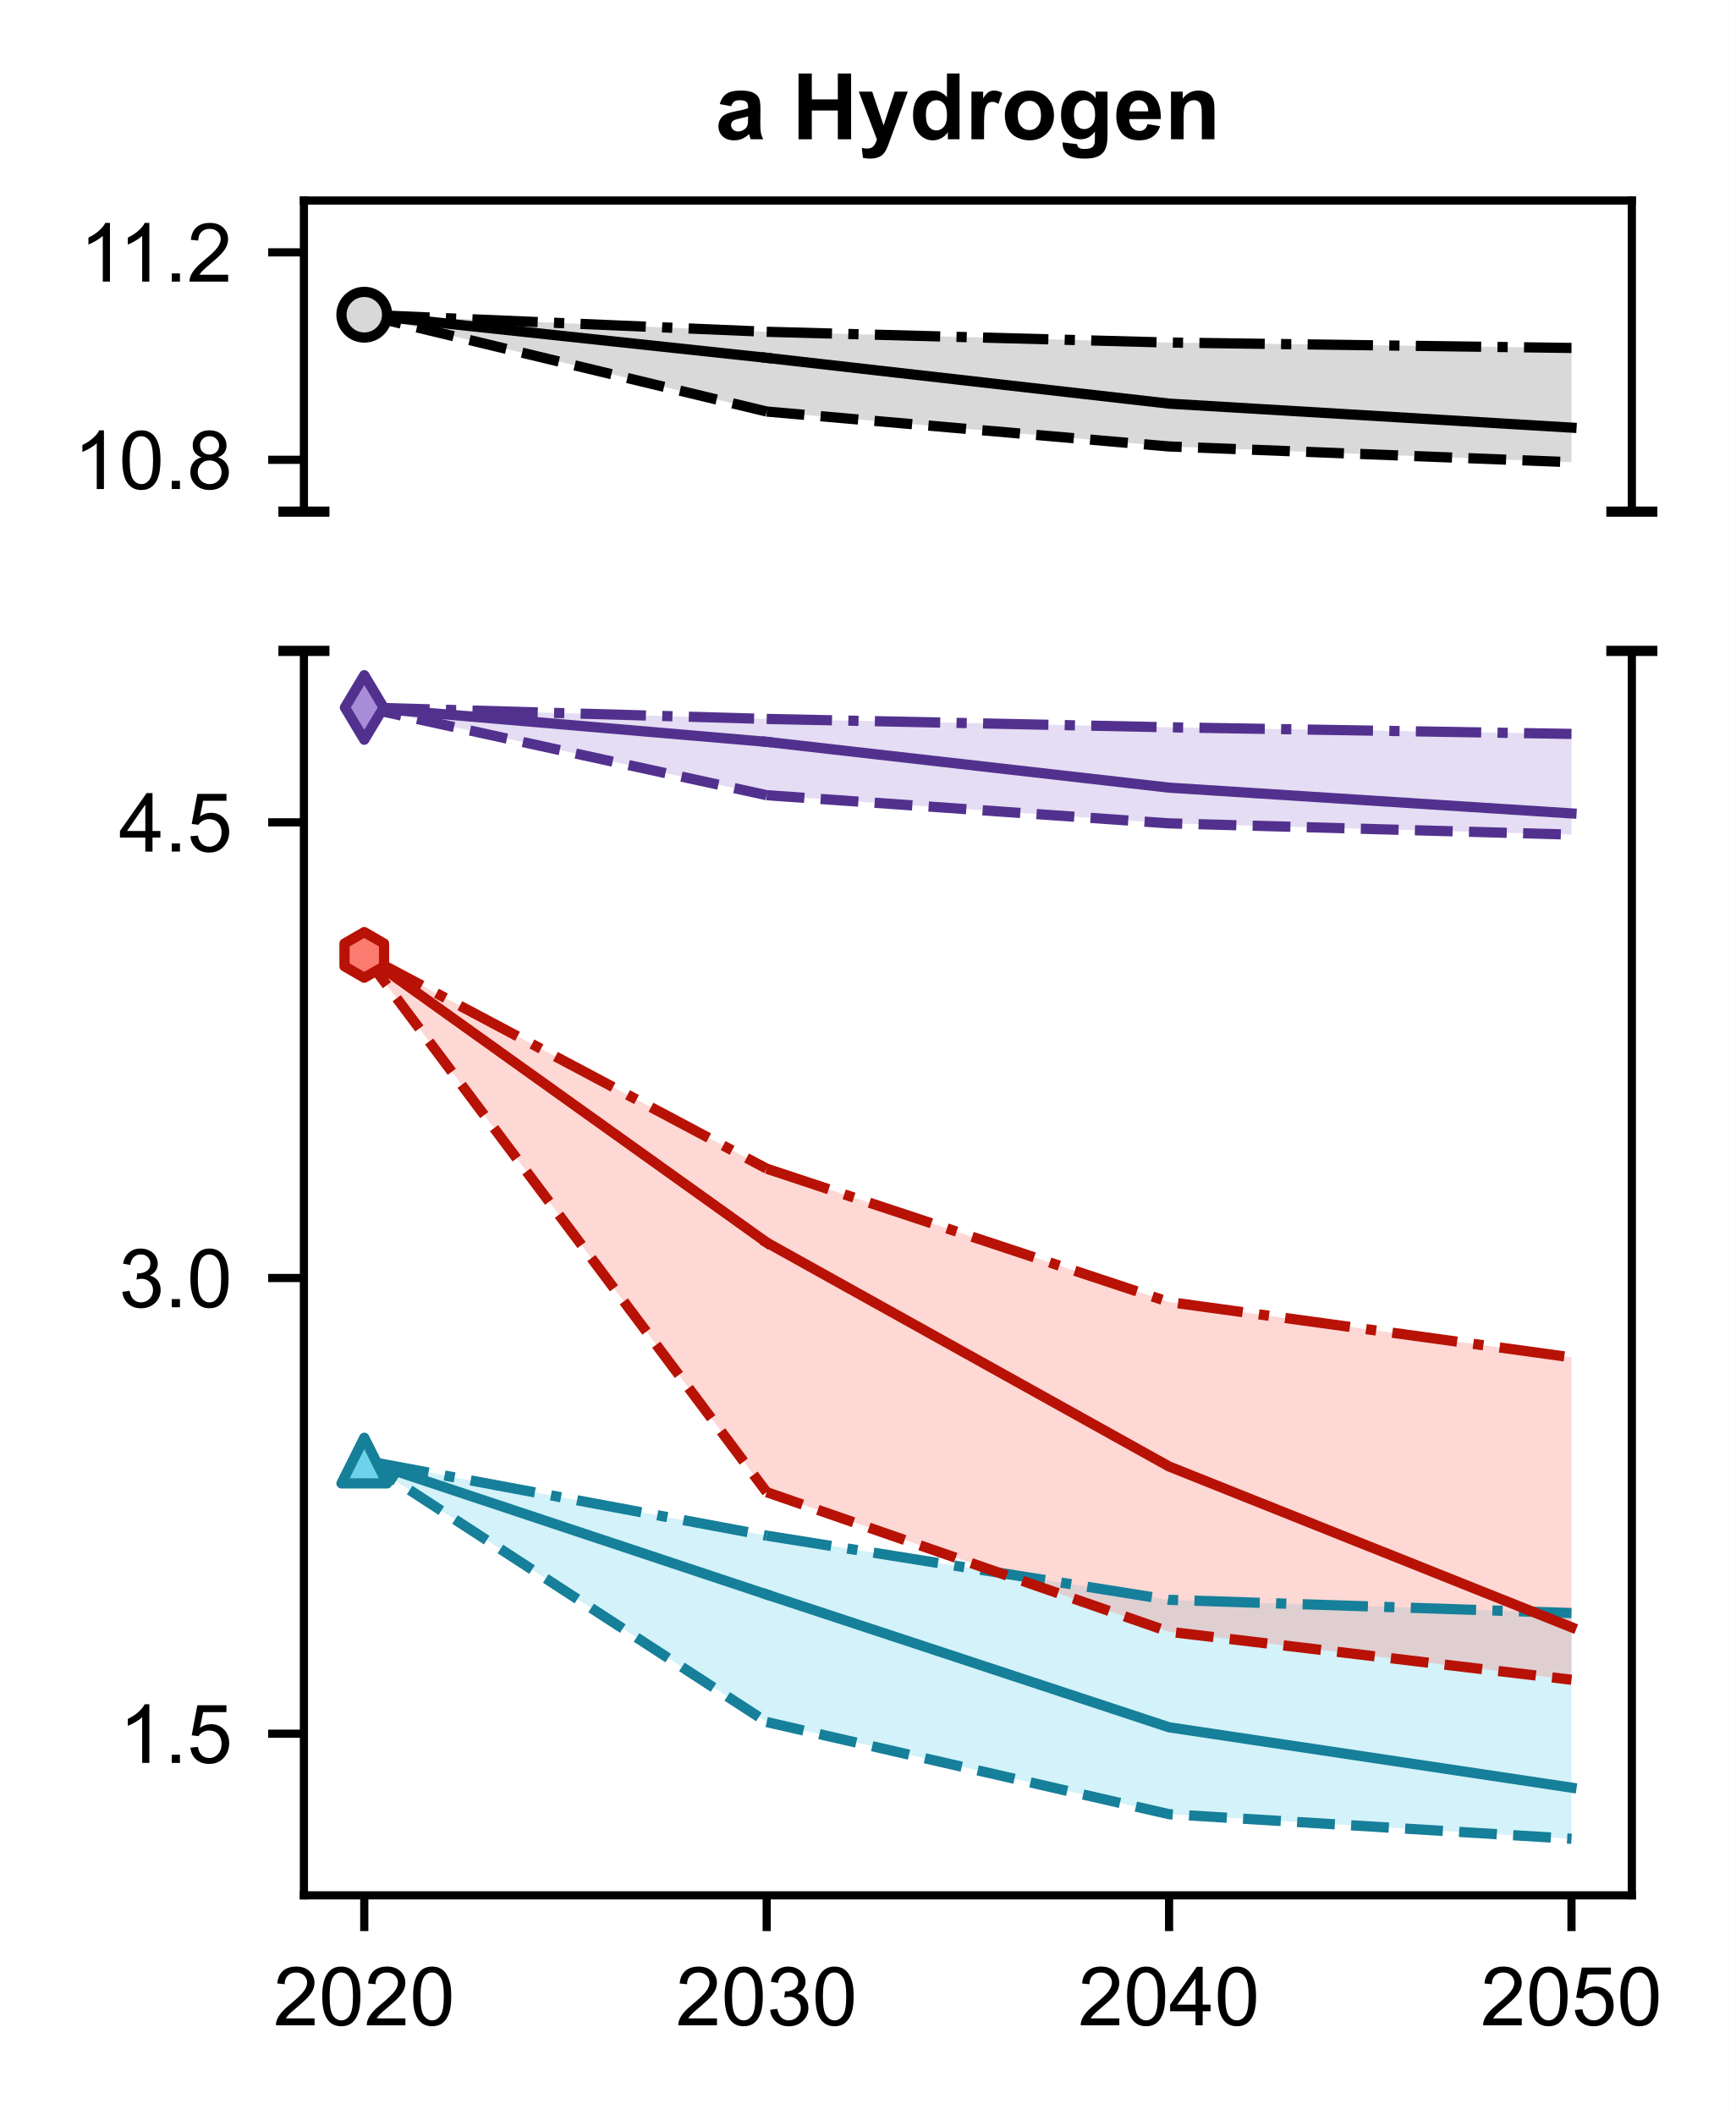
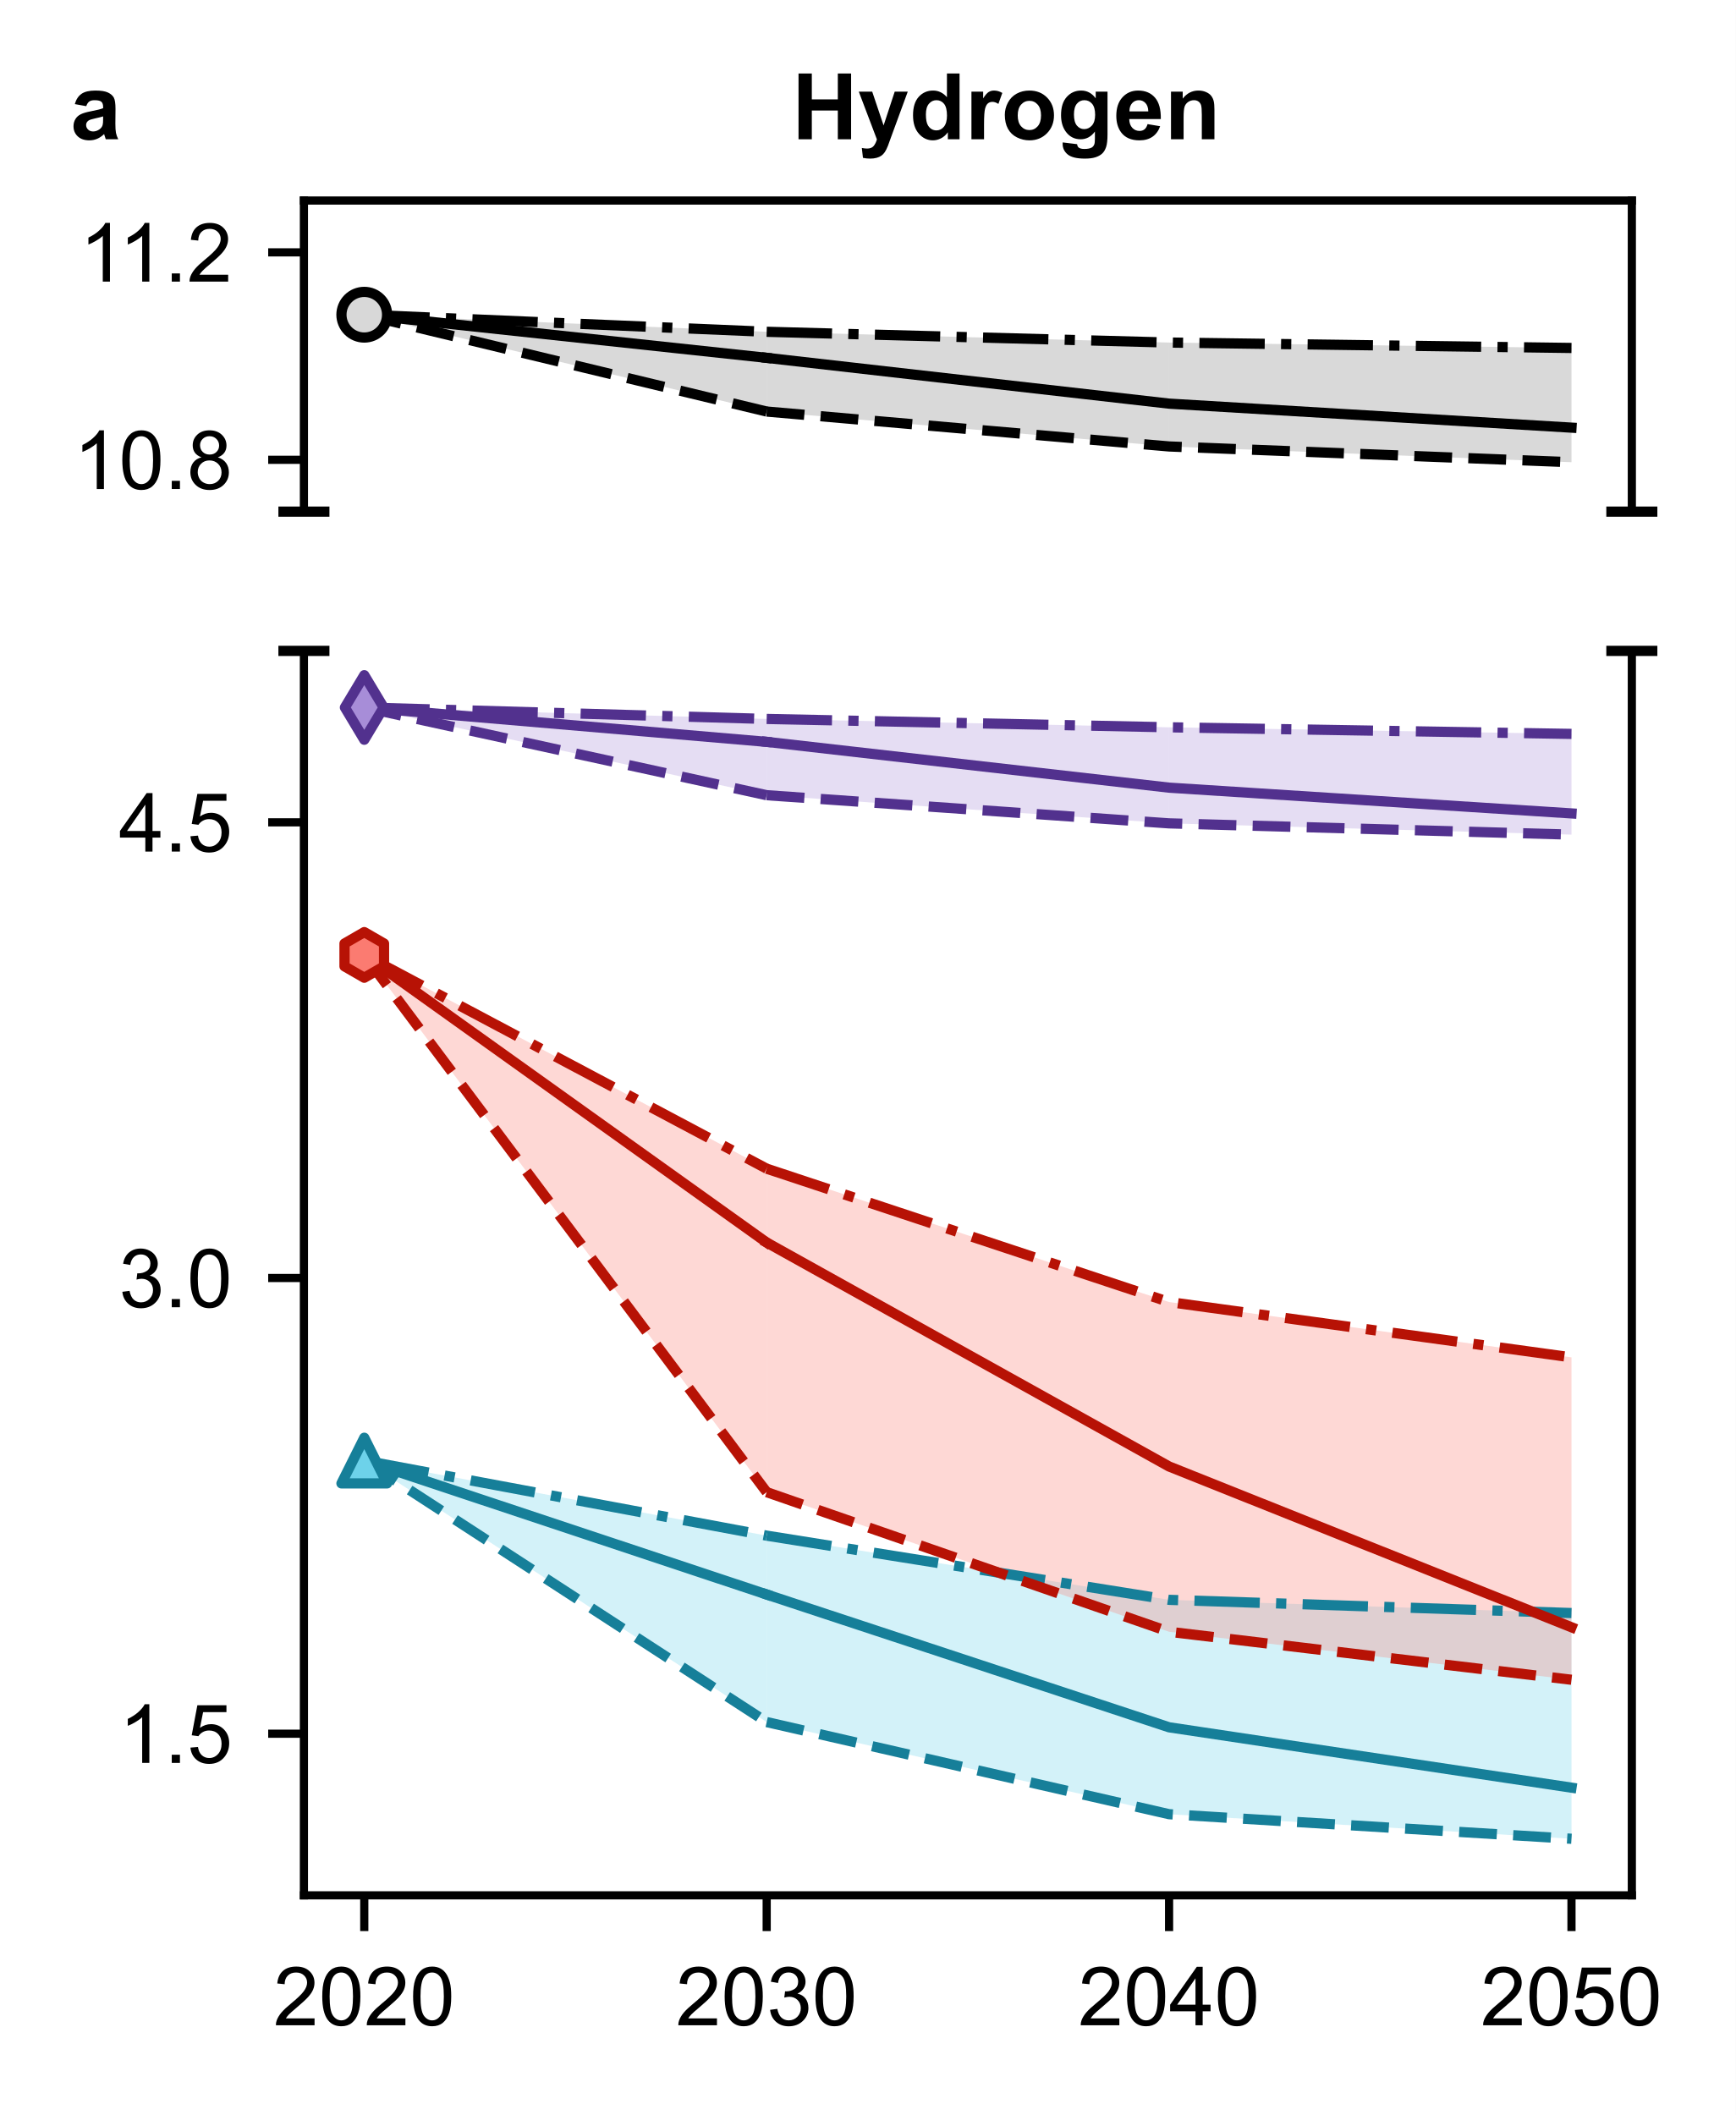
- <svg xmlns="http://www.w3.org/2000/svg" xmlns:xlink="http://www.w3.org/1999/xlink" width="170.025pt" height="207.167pt" viewBox="0 0 170.025 207.167" version="1.1">
-   <defs>
-     <style type="text/css">*{stroke-linejoin: round; stroke-linecap: butt}</style>
+ <svg xmlns="http://www.w3.org/2000/svg" xmlns:xlink="http://www.w3.org/1999/xlink" width="170.025pt" height="207.167pt" viewBox="0 0 170.025 207.167" version="1.1" id="svg2487">
+   <defs id="defs2076">
+     <style type="text/css" id="style2074">*{stroke-linejoin: round; stroke-linecap: butt}</style>
  </defs>
  <g id="figure_1">
    <g id="patch_1">
-       <path d="M 0 207.167  L 170.025 207.167  L 170.025 0  L 0 0  z " style="fill: #ffffff" />
+       <path d="M 0 207.167  L 170.025 207.167  L 170.025 0  L 0 0  z " style="fill: #ffffff" id="path2078" />
    </g>
    <g id="axes_1">
      <g id="patch_2">
-         <path d="M 29.769 50.116  L 159.84 50.116  L 159.84 19.642  L 29.769 19.642  z " style="fill: #ffffff" />
+         <path d="M 29.769 50.116  L 159.84 50.116  L 159.84 19.642  L 29.769 19.642  z " style="fill: #ffffff" id="path2081" />
      </g>
      <g id="patch_3">
-         <path d="M 35.681 30.827  L 75.097 40.311  L 75.097 32.499  z " clip-path="url(#p975ba47684)" style="fill: #808080; opacity: 0.3" />
+         <path d="M 35.681 30.827  L 75.097 40.311  L 75.097 32.499  z " clip-path="url(#p975ba47684)" style="fill: #808080; opacity: 0.3" id="path2084" />
      </g>
      <g id="patch_4">
-         <path d="M 75.097 40.311  L 114.512 43.731  L 114.512 33.553  L 75.097 32.499  z " clip-path="url(#p975ba47684)" style="fill: #808080; opacity: 0.3" />
+         <path d="M 75.097 40.311  L 114.512 43.731  L 114.512 33.553  L 75.097 32.499  z " clip-path="url(#p975ba47684)" style="fill: #808080; opacity: 0.3" id="path2087" />
      </g>
      <g id="patch_5">
-         <path d="M 114.512 43.731  L 153.928 45.274  L 153.928 34.083  L 114.512 33.553  z " clip-path="url(#p975ba47684)" style="fill: #808080; opacity: 0.3" />
+         <path d="M 114.512 43.731  L 153.928 45.274  L 153.928 34.083  L 114.512 33.553  z " clip-path="url(#p975ba47684)" style="fill: #808080; opacity: 0.3" id="path2090" />
      </g>
      <g id="line2d_1">
-         <path d="M 35.681 30.827  L 75.097 35.052  " clip-path="url(#p975ba47684)" style="fill: none; stroke: #000000; stroke-linecap: square" />
+         <path d="M 35.681 30.827  L 75.097 35.052  " clip-path="url(#p975ba47684)" style="fill: none; stroke: #000000; stroke-linecap: square" id="path2093" />
      </g>
      <g id="line2d_2">
-         <path d="M 75.097 35.052  L 114.512 39.537  L 153.928 41.888  " clip-path="url(#p975ba47684)" style="fill: none; stroke: #000000; stroke-linecap: square" />
+         <path d="M 75.097 35.052  L 114.512 39.537  L 153.928 41.888  " clip-path="url(#p975ba47684)" style="fill: none; stroke: #000000; stroke-linecap: square" id="path2096" />
      </g>
      <g id="line2d_3">
-         <path d="M 35.681 30.827  L 75.097 40.311  " clip-path="url(#p975ba47684)" style="fill: none; stroke-dasharray: 3.7,1.6; stroke-dashoffset: 0; stroke: #000000" />
+         <path d="M 35.681 30.827  L 75.097 40.311  " clip-path="url(#p975ba47684)" style="fill: none; stroke-dasharray: 3.7,1.6; stroke-dashoffset: 0; stroke: #000000" id="path2099" />
      </g>
      <g id="line2d_4">
-         <path d="M 75.097 40.311  L 114.512 43.731  L 153.928 45.274  " clip-path="url(#p975ba47684)" style="fill: none; stroke-dasharray: 3.7,1.6; stroke-dashoffset: 0; stroke: #000000" />
+         <path d="M 75.097 40.311  L 114.512 43.731  L 153.928 45.274  " clip-path="url(#p975ba47684)" style="fill: none; stroke-dasharray: 3.7,1.6; stroke-dashoffset: 0; stroke: #000000" id="path2102" />
      </g>
      <g id="line2d_5">
-         <path d="M 35.681 30.827  L 75.097 32.499  " clip-path="url(#p975ba47684)" style="fill: none; stroke-dasharray: 6.4,1.6,1,1.6; stroke-dashoffset: 0; stroke: #000000" />
+         <path d="M 35.681 30.827  L 75.097 32.499  " clip-path="url(#p975ba47684)" style="fill: none; stroke-dasharray: 6.4,1.6,1,1.6; stroke-dashoffset: 0; stroke: #000000" id="path2105" />
      </g>
      <g id="line2d_6">
-         <path d="M 75.097 32.499  L 114.512 33.553  L 153.928 34.083  " clip-path="url(#p975ba47684)" style="fill: none; stroke-dasharray: 6.4,1.6,1,1.6; stroke-dashoffset: 0; stroke: #000000" />
+         <path d="M 75.097 32.499  L 114.512 33.553  L 153.928 34.083  " clip-path="url(#p975ba47684)" style="fill: none; stroke-dasharray: 6.4,1.6,1,1.6; stroke-dashoffset: 0; stroke: #000000" id="path2108" />
      </g>
      <g id="matplotlib.axis_1">
        <g id="xtick_1" />
        <g id="xtick_2" />
        <g id="xtick_3" />
        <g id="xtick_4" />
      </g>
      <g id="matplotlib.axis_2">
        <g id="ytick_1">
          <g id="line2d_7">
-             <defs>
+             <defs id="defs2117">
              <path id="m3b22ae303a" d="M 0 0  L -3.5 0  " style="stroke: #000000; stroke-width: 0.8" />
            </defs>
-             <g>
-               <use xlink:href="#m3b22ae303a" x="29.769" y="45.037" style="stroke: #000000; stroke-width: 0.8" />
+             <g id="g2121">
+               <use xlink:href="#m3b22ae303a" x="29.769" y="45.037" style="stroke: #000000; stroke-width: 0.8" id="use2119" />
            </g>
          </g>
          <g id="text_1">
-             <g transform="translate(7.2 47.89999) scale(0.08 -0.08)">
-               <defs>
+             <g transform="translate(7.2 47.89999) scale(0.08 -0.08)" id="g2138">
+               <defs id="defs2128">
                <path id="ArialMT-31" d="M 2384 0  L 1822 0  L 1822 3584  Q 1619 3391 1289 3197  Q 959 3003 697 2906  L 697 3450  Q 1169 3672 1522 3987  Q 1875 4303 2022 4600  L 2384 4600  L 2384 0  z " transform="scale(0.015625)" />
                <path id="ArialMT-30" d="M 266 2259  Q 266 3072 433 3567  Q 600 4063 929 4331  Q 1259 4600 1759 4600  Q 2128 4600 2406 4451  Q 2684 4303 2865 4023  Q 3047 3744 3150 3342  Q 3253 2941 3253 2259  Q 3253 1453 3087 958  Q 2922 463 2592 192  Q 2263 -78 1759 -78  Q 1097 -78 719 397  Q 266 969 266 2259  z M 844 2259  Q 844 1131 1108 757  Q 1372 384 1759 384  Q 2147 384 2411 759  Q 2675 1134 2675 2259  Q 2675 3391 2411 3762  Q 2147 4134 1753 4134  Q 1366 4134 1134 3806  Q 844 3388 844 2259  z " transform="scale(0.015625)" />
                <path id="ArialMT-2e" d="M 581 0  L 581 641  L 1222 641  L 1222 0  L 581 0  z " transform="scale(0.015625)" />
                <path id="ArialMT-38" d="M 1131 2484  Q 781 2613 612 2850  Q 444 3088 444 3419  Q 444 3919 803 4259  Q 1163 4600 1759 4600  Q 2359 4600 2725 4251  Q 3091 3903 3091 3403  Q 3091 3084 2923 2848  Q 2756 2613 2416 2484  Q 2838 2347 3058 2040  Q 3278 1734 3278 1309  Q 3278 722 2862 322  Q 2447 -78 1769 -78  Q 1091 -78 675 323  Q 259 725 259 1325  Q 259 1772 486 2073  Q 713 2375 1131 2484  z M 1019 3438  Q 1019 3113 1228 2906  Q 1438 2700 1772 2700  Q 2097 2700 2305 2904  Q 2513 3109 2513 3406  Q 2513 3716 2298 3927  Q 2084 4138 1766 4138  Q 1444 4138 1231 3931  Q 1019 3725 1019 3438  z M 838 1322  Q 838 1081 952 856  Q 1066 631 1291 507  Q 1516 384 1775 384  Q 2178 384 2440 643  Q 2703 903 2703 1303  Q 2703 1709 2433 1975  Q 2163 2241 1756 2241  Q 1359 2241 1098 1978  Q 838 1716 838 1322  z " transform="scale(0.015625)" />
              </defs>
-               <use xlink:href="#ArialMT-31" />
-               <use xlink:href="#ArialMT-30" x="55.615" />
-               <use xlink:href="#ArialMT-2e" x="111.23" />
-               <use xlink:href="#ArialMT-38" x="139.014" />
+               <use xlink:href="#ArialMT-31" id="use2130" />
+               <use xlink:href="#ArialMT-30" x="55.615" id="use2132" />
+               <use xlink:href="#ArialMT-2e" x="111.23" id="use2134" />
+               <use xlink:href="#ArialMT-38" x="139.014" id="use2136" />
            </g>
          </g>
        </g>
        <g id="ytick_2">
          <g id="line2d_8">
-             <g>
-               <use xlink:href="#m3b22ae303a" x="29.769" y="24.721" style="stroke: #000000; stroke-width: 0.8" />
+             <g id="g2144">
+               <use xlink:href="#m3b22ae303a" x="29.769" y="24.721" style="stroke: #000000; stroke-width: 0.8" id="use2142" />
            </g>
          </g>
          <g id="text_2">
-             <g transform="translate(7.79 27.58412) scale(0.08 -0.08)">
-               <defs>
+             <g transform="translate(7.79 27.58412) scale(0.08 -0.08)" id="g2158">
+               <defs id="defs2148">
                <path id="ArialMT-32" d="M 3222 541  L 3222 0  L 194 0  Q 188 203 259 391  Q 375 700 629 1000  Q 884 1300 1366 1694  Q 2113 2306 2375 2664  Q 2638 3022 2638 3341  Q 2638 3675 2398 3904  Q 2159 4134 1775 4134  Q 1369 4134 1125 3890  Q 881 3647 878 3216  L 300 3275  Q 359 3922 746 4261  Q 1134 4600 1788 4600  Q 2447 4600 2831 4234  Q 3216 3869 3216 3328  Q 3216 3053 3103 2787  Q 2991 2522 2730 2228  Q 2469 1934 1863 1422  Q 1356 997 1212 845  Q 1069 694 975 541  L 3222 541  z " transform="scale(0.015625)" />
              </defs>
-               <use xlink:href="#ArialMT-31" />
-               <use xlink:href="#ArialMT-31" x="48.24" />
-               <use xlink:href="#ArialMT-2e" x="103.855" />
-               <use xlink:href="#ArialMT-32" x="131.639" />
+               <use xlink:href="#ArialMT-31" id="use2150" />
+               <use xlink:href="#ArialMT-31" x="48.24" id="use2152" />
+               <use xlink:href="#ArialMT-2e" x="103.855" id="use2154" />
+               <use xlink:href="#ArialMT-32" x="131.639" id="use2156" />
            </g>
          </g>
        </g>
      </g>
      <g id="PathCollection_1">
-         <defs>
+         <defs id="defs2164">
          <path id="maac0773218" d="M 0 2.236  C 0.593 2.236 1.162 2 1.581 1.581  C 2 1.162 2.236 0.593 2.236 0  C 2.236 -0.593 2 -1.162 1.581 -1.581  C 1.162 -2 0.593 -2.236 0 -2.236  C -0.593 -2.236 -1.162 -2 -1.581 -1.581  C -2 -1.162 -2.236 -0.593 -2.236 0  C -2.236 0.593 -2 1.162 -1.581 1.581  C -1.162 2 -0.593 2.236 0 2.236  z " style="stroke: #000000" />
        </defs>
-         <g clip-path="url(#p975ba47684)">
-           <use xlink:href="#maac0773218" x="35.681" y="30.827" style="fill: #d8d8d8; stroke: #000000" />
+         <g clip-path="url(#p975ba47684)" id="g2168">
+           <use xlink:href="#maac0773218" x="35.681" y="30.827" style="fill: #d8d8d8; stroke: #000000" id="use2166" />
        </g>
      </g>
      <g id="line2d_9">
-         <defs>
+         <defs id="defs2172">
          <path id="m407399babb" d="M -2.5 0  L 2.5 0  " style="stroke: #000000" />
        </defs>
-         <g>
-           <use xlink:href="#m407399babb" x="29.769" y="50.116" style="stroke: #000000" />
-           <use xlink:href="#m407399babb" x="159.84" y="50.116" style="stroke: #000000" />
+         <g id="g2178">
+           <use xlink:href="#m407399babb" x="29.769" y="50.116" style="stroke: #000000" id="use2174" />
+           <use xlink:href="#m407399babb" x="159.84" y="50.116" style="stroke: #000000" id="use2176" />
        </g>
      </g>
      <g id="patch_6">
-         <path d="M 29.769 50.116  L 29.769 19.642  " style="fill: none; stroke: #000000; stroke-width: 0.8; stroke-linejoin: miter; stroke-linecap: square" />
+         <path d="M 29.769 50.116  L 29.769 19.642  " style="fill: none; stroke: #000000; stroke-width: 0.8; stroke-linejoin: miter; stroke-linecap: square" id="path2181" />
      </g>
      <g id="patch_7">
-         <path d="M 159.84 50.116  L 159.84 19.642  " style="fill: none; stroke: #000000; stroke-width: 0.8; stroke-linejoin: miter; stroke-linecap: square" />
+         <path d="M 159.84 50.116  L 159.84 19.642  " style="fill: none; stroke: #000000; stroke-width: 0.8; stroke-linejoin: miter; stroke-linecap: square" id="path2184" />
      </g>
      <g id="patch_8">
-         <path d="M 29.769 19.642  L 159.84 19.642  " style="fill: none; stroke: #000000; stroke-width: 0.8; stroke-linejoin: miter; stroke-linecap: square" />
+         <path d="M 29.769 19.642  L 159.84 19.642  " style="fill: none; stroke: #000000; stroke-width: 0.8; stroke-linejoin: miter; stroke-linecap: square" id="path2187" />
      </g>
      <g id="text_3">
-         <g transform="translate(70.05161 13.64203) scale(0.09 -0.09)">
-           <defs>
+         <g transform="translate(70.05161 13.64203) scale(0.09 -0.09)" id="g2222">
+           <defs id="defs2200">
            <path id="Arial-BoldMT-61" d="M 1116 2306  L 319 2450  Q 453 2931 781 3162  Q 1109 3394 1756 3394  Q 2344 3394 2631 3255  Q 2919 3116 3036 2902  Q 3153 2688 3153 2116  L 3144 1091  Q 3144 653 3186 445  Q 3228 238 3344 0  L 2475 0  Q 2441 88 2391 259  Q 2369 338 2359 363  Q 2134 144 1878 34  Q 1622 -75 1331 -75  Q 819 -75 523 203  Q 228 481 228 906  Q 228 1188 362 1408  Q 497 1628 739 1745  Q 981 1863 1438 1950  Q 2053 2066 2291 2166  L 2291 2253  Q 2291 2506 2166 2614  Q 2041 2722 1694 2722  Q 1459 2722 1328 2630  Q 1197 2538 1116 2306  z M 2291 1594  Q 2122 1538 1756 1459  Q 1391 1381 1278 1306  Q 1106 1184 1106 997  Q 1106 813 1243 678  Q 1381 544 1594 544  Q 1831 544 2047 700  Q 2206 819 2256 991  Q 2291 1103 2291 1419  L 2291 1594  z " transform="scale(0.015625)" />
            <path id="Arial-BoldMT-20" transform="scale(0.015625)" />
            <path id="Arial-BoldMT-48" d="M 469 0  L 469 4581  L 1394 4581  L 1394 2778  L 3206 2778  L 3206 4581  L 4131 4581  L 4131 0  L 3206 0  L 3206 2003  L 1394 2003  L 1394 0  L 469 0  z " transform="scale(0.015625)" />
            <path id="Arial-BoldMT-79" d="M 44 3319  L 978 3319  L 1772 963  L 2547 3319  L 3456 3319  L 2284 125  L 2075 -453  Q 1959 -744 1854 -897  Q 1750 -1050 1614 -1145  Q 1478 -1241 1279 -1294  Q 1081 -1347 831 -1347  Q 578 -1347 334 -1294  L 256 -606  Q 463 -647 628 -647  Q 934 -647 1081 -467  Q 1228 -288 1306 -9  L 44 3319  z " transform="scale(0.015625)" />
            <path id="Arial-BoldMT-64" d="M 3503 0  L 2688 0  L 2688 488  Q 2484 203 2207 64  Q 1931 -75 1650 -75  Q 1078 -75 670 386  Q 263 847 263 1672  Q 263 2516 659 2955  Q 1056 3394 1663 3394  Q 2219 3394 2625 2931  L 2625 4581  L 3503 4581  L 3503 0  z M 1159 1731  Q 1159 1200 1306 963  Q 1519 619 1900 619  Q 2203 619 2415 876  Q 2628 1134 2628 1647  Q 2628 2219 2422 2470  Q 2216 2722 1894 2722  Q 1581 2722 1370 2473  Q 1159 2225 1159 1731  z " transform="scale(0.015625)" />
            <path id="Arial-BoldMT-72" d="M 1300 0  L 422 0  L 422 3319  L 1238 3319  L 1238 2847  Q 1447 3181 1614 3287  Q 1781 3394 1994 3394  Q 2294 3394 2572 3228  L 2300 2463  Q 2078 2606 1888 2606  Q 1703 2606 1575 2504  Q 1447 2403 1373 2137  Q 1300 1872 1300 1025  L 1300 0  z " transform="scale(0.015625)" />
            <path id="Arial-BoldMT-6f" d="M 256 1706  Q 256 2144 472 2553  Q 688 2963 1083 3178  Q 1478 3394 1966 3394  Q 2719 3394 3200 2905  Q 3681 2416 3681 1669  Q 3681 916 3195 420  Q 2709 -75 1972 -75  Q 1516 -75 1102 131  Q 688 338 472 736  Q 256 1134 256 1706  z M 1156 1659  Q 1156 1166 1390 903  Q 1625 641 1969 641  Q 2313 641 2545 903  Q 2778 1166 2778 1666  Q 2778 2153 2545 2415  Q 2313 2678 1969 2678  Q 1625 2678 1390 2415  Q 1156 2153 1156 1659  z " transform="scale(0.015625)" />
            <path id="Arial-BoldMT-67" d="M 378 -219  L 1381 -341  Q 1406 -516 1497 -581  Q 1622 -675 1891 -675  Q 2234 -675 2406 -572  Q 2522 -503 2581 -350  Q 2622 -241 2622 53  L 2622 538  Q 2228 0 1628 0  Q 959 0 569 566  Q 263 1013 263 1678  Q 263 2513 664 2953  Q 1066 3394 1663 3394  Q 2278 3394 2678 2853  L 2678 3319  L 3500 3319  L 3500 341  Q 3500 -247 3403 -537  Q 3306 -828 3131 -993  Q 2956 -1159 2664 -1253  Q 2372 -1347 1925 -1347  Q 1081 -1347 728 -1058  Q 375 -769 375 -325  Q 375 -281 378 -219  z M 1163 1728  Q 1163 1200 1367 954  Q 1572 709 1872 709  Q 2194 709 2416 961  Q 2638 1213 2638 1706  Q 2638 2222 2425 2472  Q 2213 2722 1888 2722  Q 1572 2722 1367 2476  Q 1163 2231 1163 1728  z " transform="scale(0.015625)" />
            <path id="Arial-BoldMT-65" d="M 2381 1056  L 3256 909  Q 3088 428 2723 176  Q 2359 -75 1813 -75  Q 947 -75 531 491  Q 203 944 203 1634  Q 203 2459 634 2926  Q 1066 3394 1725 3394  Q 2466 3394 2894 2905  Q 3322 2416 3303 1406  L 1103 1406  Q 1113 1016 1316 798  Q 1519 581 1822 581  Q 2028 581 2168 693  Q 2309 806 2381 1056  z M 2431 1944  Q 2422 2325 2234 2523  Q 2047 2722 1778 2722  Q 1491 2722 1303 2513  Q 1116 2303 1119 1944  L 2431 1944  z " transform="scale(0.015625)" />
            <path id="Arial-BoldMT-6e" d="M 3478 0  L 2600 0  L 2600 1694  Q 2600 2231 2544 2389  Q 2488 2547 2361 2634  Q 2234 2722 2056 2722  Q 1828 2722 1647 2597  Q 1466 2472 1398 2265  Q 1331 2059 1331 1503  L 1331 0  L 453 0  L 453 3319  L 1269 3319  L 1269 2831  Q 1703 3394 2363 3394  Q 2653 3394 2893 3289  Q 3134 3184 3257 3021  Q 3381 2859 3429 2653  Q 3478 2447 3478 2063  L 3478 0  z " transform="scale(0.015625)" />
          </defs>
-           <use xlink:href="#Arial-BoldMT-61" />
-           <use xlink:href="#Arial-BoldMT-20" x="55.615" />
-           <use xlink:href="#Arial-BoldMT-48" x="83.398" />
-           <use xlink:href="#Arial-BoldMT-79" x="155.615" />
-           <use xlink:href="#Arial-BoldMT-64" x="211.23" />
-           <use xlink:href="#Arial-BoldMT-72" x="272.314" />
-           <use xlink:href="#Arial-BoldMT-6f" x="311.23" />
-           <use xlink:href="#Arial-BoldMT-67" x="372.314" />
-           <use xlink:href="#Arial-BoldMT-65" x="433.398" />
-           <use xlink:href="#Arial-BoldMT-6e" x="489.014" />
+           <use xlink:href="#Arial-BoldMT-61" id="use2202" transform="translate(-701.9137)" />
+           <use xlink:href="#Arial-BoldMT-20" x="55.615" id="use2204" />
+           <use xlink:href="#Arial-BoldMT-48" x="83.398" id="use2206" />
+           <use xlink:href="#Arial-BoldMT-79" x="155.615" id="use2208" />
+           <use xlink:href="#Arial-BoldMT-64" x="211.23" id="use2210" />
+           <use xlink:href="#Arial-BoldMT-72" x="272.314" id="use2212" />
+           <use xlink:href="#Arial-BoldMT-6f" x="311.23" id="use2214" />
+           <use xlink:href="#Arial-BoldMT-67" x="372.314" id="use2216" />
+           <use xlink:href="#Arial-BoldMT-65" x="433.398" id="use2218" />
+           <use xlink:href="#Arial-BoldMT-6e" x="489.014" id="use2220" />
        </g>
      </g>
    </g>
    <g id="axes_2">
      <g id="patch_9">
-         <path d="M 29.769 185.651  L 159.84 185.651  L 159.84 63.756  L 29.769 63.756  z " style="fill: #ffffff" />
+         <path d="M 29.769 185.651  L 159.84 185.651  L 159.84 63.756  L 29.769 63.756  z " style="fill: #ffffff" id="path2226" />
      </g>
      <g id="patch_10">
-         <path d="M 35.681 69.297  L 75.097 77.891  L 75.097 70.421  z " clip-path="url(#pd05b86e32f)" style="fill: #a78dd8; opacity: 0.3" />
+         <path d="M 35.681 69.297  L 75.097 77.891  L 75.097 70.421  z " clip-path="url(#pd05b86e32f)" style="fill: #a78dd8; opacity: 0.3" id="path2229" />
      </g>
      <g id="patch_11">
-         <path d="M 75.097 77.891  L 114.512 80.649  L 114.512 71.239  L 75.097 70.421  z " clip-path="url(#pd05b86e32f)" style="fill: #a78dd8; opacity: 0.3" />
+         <path d="M 75.097 77.891  L 114.512 80.649  L 114.512 71.239  L 75.097 70.421  z " clip-path="url(#pd05b86e32f)" style="fill: #a78dd8; opacity: 0.3" id="path2232" />
      </g>
      <g id="patch_12">
-         <path d="M 114.512 80.649  L 153.928 81.752  L 153.928 71.887  L 114.512 71.239  z " clip-path="url(#pd05b86e32f)" style="fill: #a78dd8; opacity: 0.3" />
+         <path d="M 114.512 80.649  L 153.928 81.752  L 153.928 71.887  L 114.512 71.239  z " clip-path="url(#pd05b86e32f)" style="fill: #a78dd8; opacity: 0.3" id="path2235" />
      </g>
      <g id="patch_13">
-         <path d="M 35.681 143.064  L 75.097 168.678  L 75.097 150.418  z " clip-path="url(#pd05b86e32f)" style="fill: #6dd2ea; opacity: 0.3" />
+         <path d="M 35.681 143.064  L 75.097 168.678  L 75.097 150.418  z " clip-path="url(#pd05b86e32f)" style="fill: #6dd2ea; opacity: 0.3" id="path2238" />
      </g>
      <g id="patch_14">
-         <path d="M 75.097 168.678  L 114.512 177.702  L 114.512 156.706  L 75.097 150.418  z " clip-path="url(#pd05b86e32f)" style="fill: #6dd2ea; opacity: 0.3" />
+         <path d="M 75.097 168.678  L 114.512 177.702  L 114.512 156.706  L 75.097 150.418  z " clip-path="url(#pd05b86e32f)" style="fill: #6dd2ea; opacity: 0.3" id="path2241" />
      </g>
      <g id="patch_15">
-         <path d="M 114.512 177.702  L 153.928 180.11  L 153.928 158  L 114.512 156.706  z " clip-path="url(#pd05b86e32f)" style="fill: #6dd2ea; opacity: 0.3" />
+         <path d="M 114.512 177.702  L 153.928 180.11  L 153.928 158  L 114.512 156.706  z " clip-path="url(#pd05b86e32f)" style="fill: #6dd2ea; opacity: 0.3" id="path2244" />
      </g>
      <g id="patch_16">
-         <path d="M 35.681 93.536  L 75.097 146.158  L 75.097 114.473  z " clip-path="url(#pd05b86e32f)" style="fill: #fb7b71; opacity: 0.3" />
+         <path d="M 35.681 93.536  L 75.097 146.158  L 75.097 114.473  z " clip-path="url(#pd05b86e32f)" style="fill: #fb7b71; opacity: 0.3" id="path2247" />
      </g>
      <g id="patch_17">
-         <path d="M 75.097 146.158  L 114.512 159.833  L 114.512 127.535  L 75.097 114.473  z " clip-path="url(#pd05b86e32f)" style="fill: #fb7b71; opacity: 0.3" />
+         <path d="M 75.097 146.158  L 114.512 159.833  L 114.512 127.535  L 75.097 114.473  z " clip-path="url(#pd05b86e32f)" style="fill: #fb7b71; opacity: 0.3" id="path2250" />
      </g>
      <g id="patch_18">
-         <path d="M 114.512 159.833  L 153.928 164.534  L 153.928 132.956  L 114.512 127.535  z " clip-path="url(#pd05b86e32f)" style="fill: #fb7b71; opacity: 0.3" />
+         <path d="M 114.512 159.833  L 153.928 164.534  L 153.928 132.956  L 114.512 127.535  z " clip-path="url(#pd05b86e32f)" style="fill: #fb7b71; opacity: 0.3" id="path2253" />
      </g>
      <g id="line2d_10">
-         <path d="M 35.681 69.297  L 75.097 72.666  " clip-path="url(#pd05b86e32f)" style="fill: none; stroke: #52318e; stroke-linecap: square" />
+         <path d="M 35.681 69.297  L 75.097 72.666  " clip-path="url(#pd05b86e32f)" style="fill: none; stroke: #52318e; stroke-linecap: square" id="path2256" />
      </g>
      <g id="line2d_11">
-         <path d="M 75.097 72.666  L 114.512 77.152  L 153.928 79.675  " clip-path="url(#pd05b86e32f)" style="fill: none; stroke: #52318e; stroke-linecap: square" />
+         <path d="M 75.097 72.666  L 114.512 77.152  L 153.928 79.675  " clip-path="url(#pd05b86e32f)" style="fill: none; stroke: #52318e; stroke-linecap: square" id="path2259" />
      </g>
      <g id="line2d_12">
-         <path d="M 35.681 69.297  L 75.097 77.891  " clip-path="url(#pd05b86e32f)" style="fill: none; stroke-dasharray: 3.7,1.6; stroke-dashoffset: 0; stroke: #52318e" />
+         <path d="M 35.681 69.297  L 75.097 77.891  " clip-path="url(#pd05b86e32f)" style="fill: none; stroke-dasharray: 3.7,1.6; stroke-dashoffset: 0; stroke: #52318e" id="path2262" />
      </g>
      <g id="line2d_13">
-         <path d="M 75.097 77.891  L 114.512 80.649  L 153.928 81.752  " clip-path="url(#pd05b86e32f)" style="fill: none; stroke-dasharray: 3.7,1.6; stroke-dashoffset: 0; stroke: #52318e" />
+         <path d="M 75.097 77.891  L 114.512 80.649  L 153.928 81.752  " clip-path="url(#pd05b86e32f)" style="fill: none; stroke-dasharray: 3.7,1.6; stroke-dashoffset: 0; stroke: #52318e" id="path2265" />
      </g>
      <g id="line2d_14">
-         <path d="M 35.681 69.297  L 75.097 70.421  " clip-path="url(#pd05b86e32f)" style="fill: none; stroke-dasharray: 6.4,1.6,1,1.6; stroke-dashoffset: 0; stroke: #52318e" />
+         <path d="M 35.681 69.297  L 75.097 70.421  " clip-path="url(#pd05b86e32f)" style="fill: none; stroke-dasharray: 6.4,1.6,1,1.6; stroke-dashoffset: 0; stroke: #52318e" id="path2268" />
      </g>
      <g id="line2d_15">
-         <path d="M 75.097 70.421  L 114.512 71.239  L 153.928 71.887  " clip-path="url(#pd05b86e32f)" style="fill: none; stroke-dasharray: 6.4,1.6,1,1.6; stroke-dashoffset: 0; stroke: #52318e" />
+         <path d="M 75.097 70.421  L 114.512 71.239  L 153.928 71.887  " clip-path="url(#pd05b86e32f)" style="fill: none; stroke-dasharray: 6.4,1.6,1,1.6; stroke-dashoffset: 0; stroke: #52318e" id="path2271" />
      </g>
      <g id="line2d_16">
-         <path d="M 35.681 143.064  L 75.097 156.184  " clip-path="url(#pd05b86e32f)" style="fill: none; stroke: #167f99; stroke-linecap: square" />
+         <path d="M 35.681 143.064  L 75.097 156.184  " clip-path="url(#pd05b86e32f)" style="fill: none; stroke: #167f99; stroke-linecap: square" id="path2274" />
      </g>
      <g id="line2d_17">
-         <path d="M 75.097 156.184  L 114.512 169.191  L 153.928 175.104  " clip-path="url(#pd05b86e32f)" style="fill: none; stroke: #167f99; stroke-linecap: square" />
+         <path d="M 75.097 156.184  L 114.512 169.191  L 153.928 175.104  " clip-path="url(#pd05b86e32f)" style="fill: none; stroke: #167f99; stroke-linecap: square" id="path2277" />
      </g>
      <g id="line2d_18">
-         <path d="M 35.681 143.064  L 75.097 168.678  " clip-path="url(#pd05b86e32f)" style="fill: none; stroke-dasharray: 3.7,1.6; stroke-dashoffset: 0; stroke: #167f99" />
+         <path d="M 35.681 143.064  L 75.097 168.678  " clip-path="url(#pd05b86e32f)" style="fill: none; stroke-dasharray: 3.7,1.6; stroke-dashoffset: 0; stroke: #167f99" id="path2280" />
      </g>
      <g id="line2d_19">
-         <path d="M 75.097 168.678  L 114.512 177.702  L 153.928 180.11  " clip-path="url(#pd05b86e32f)" style="fill: none; stroke-dasharray: 3.7,1.6; stroke-dashoffset: 0; stroke: #167f99" />
+         <path d="M 75.097 168.678  L 114.512 177.702  L 153.928 180.11  " clip-path="url(#pd05b86e32f)" style="fill: none; stroke-dasharray: 3.7,1.6; stroke-dashoffset: 0; stroke: #167f99" id="path2283" />
      </g>
      <g id="line2d_20">
-         <path d="M 35.681 143.064  L 75.097 150.418  " clip-path="url(#pd05b86e32f)" style="fill: none; stroke-dasharray: 6.4,1.6,1,1.6; stroke-dashoffset: 0; stroke: #167f99" />
+         <path d="M 35.681 143.064  L 75.097 150.418  " clip-path="url(#pd05b86e32f)" style="fill: none; stroke-dasharray: 6.4,1.6,1,1.6; stroke-dashoffset: 0; stroke: #167f99" id="path2286" />
      </g>
      <g id="line2d_21">
-         <path d="M 75.097 150.418  L 114.512 156.706  L 153.928 158  " clip-path="url(#pd05b86e32f)" style="fill: none; stroke-dasharray: 6.4,1.6,1,1.6; stroke-dashoffset: 0; stroke: #167f99" />
+         <path d="M 75.097 150.418  L 114.512 156.706  L 153.928 158  " clip-path="url(#pd05b86e32f)" style="fill: none; stroke-dasharray: 6.4,1.6,1,1.6; stroke-dashoffset: 0; stroke: #167f99" id="path2289" />
      </g>
      <g id="line2d_22">
-         <path d="M 35.681 93.536  L 75.097 121.707  " clip-path="url(#pd05b86e32f)" style="fill: none; stroke: #b71205; stroke-linecap: square" />
+         <path d="M 35.681 93.536  L 75.097 121.707  " clip-path="url(#pd05b86e32f)" style="fill: none; stroke: #b71205; stroke-linecap: square" id="path2292" />
      </g>
      <g id="line2d_23">
-         <path d="M 75.097 121.707  L 114.512 143.644  L 153.928 159.392  " clip-path="url(#pd05b86e32f)" style="fill: none; stroke: #b71205; stroke-linecap: square" />
+         <path d="M 75.097 121.707  L 114.512 143.644  L 153.928 159.392  " clip-path="url(#pd05b86e32f)" style="fill: none; stroke: #b71205; stroke-linecap: square" id="path2295" />
      </g>
      <g id="line2d_24">
-         <path d="M 35.681 93.536  L 75.097 146.158  " clip-path="url(#pd05b86e32f)" style="fill: none; stroke-dasharray: 3.7,1.6; stroke-dashoffset: 0; stroke: #b71205" />
+         <path d="M 35.681 93.536  L 75.097 146.158  " clip-path="url(#pd05b86e32f)" style="fill: none; stroke-dasharray: 3.7,1.6; stroke-dashoffset: 0; stroke: #b71205" id="path2298" />
      </g>
      <g id="line2d_25">
-         <path d="M 75.097 146.158  L 114.512 159.833  L 153.928 164.534  " clip-path="url(#pd05b86e32f)" style="fill: none; stroke-dasharray: 3.7,1.6; stroke-dashoffset: 0; stroke: #b71205" />
+         <path d="M 75.097 146.158  L 114.512 159.833  L 153.928 164.534  " clip-path="url(#pd05b86e32f)" style="fill: none; stroke-dasharray: 3.7,1.6; stroke-dashoffset: 0; stroke: #b71205" id="path2301" />
      </g>
      <g id="line2d_26">
-         <path d="M 35.681 93.536  L 75.097 114.473  " clip-path="url(#pd05b86e32f)" style="fill: none; stroke-dasharray: 6.4,1.6,1,1.6; stroke-dashoffset: 0; stroke: #b71205" />
+         <path d="M 35.681 93.536  L 75.097 114.473  " clip-path="url(#pd05b86e32f)" style="fill: none; stroke-dasharray: 6.4,1.6,1,1.6; stroke-dashoffset: 0; stroke: #b71205" id="path2304" />
      </g>
      <g id="line2d_27">
-         <path d="M 75.097 114.473  L 114.512 127.535  L 153.928 132.956  " clip-path="url(#pd05b86e32f)" style="fill: none; stroke-dasharray: 6.4,1.6,1,1.6; stroke-dashoffset: 0; stroke: #b71205" />
+         <path d="M 75.097 114.473  L 114.512 127.535  L 153.928 132.956  " clip-path="url(#pd05b86e32f)" style="fill: none; stroke-dasharray: 6.4,1.6,1,1.6; stroke-dashoffset: 0; stroke: #b71205" id="path2307" />
      </g>
      <g id="matplotlib.axis_3">
        <g id="xtick_5">
          <g id="line2d_28">
-             <defs>
+             <defs id="defs2311">
              <path id="mfb611172ae" d="M 0 0  L 0 3.5  " style="stroke: #000000; stroke-width: 0.8" />
            </defs>
-             <g>
-               <use xlink:href="#mfb611172ae" x="35.681" y="185.651" style="stroke: #000000; stroke-width: 0.8" />
+             <g id="g2315">
+               <use xlink:href="#mfb611172ae" x="35.681" y="185.651" style="stroke: #000000; stroke-width: 0.8" id="use2313" />
            </g>
          </g>
          <g id="text_4">
-             <g transform="translate(26.78358 198.3773) scale(0.08 -0.08)">
-               <use xlink:href="#ArialMT-32" />
-               <use xlink:href="#ArialMT-30" x="55.615" />
-               <use xlink:href="#ArialMT-32" x="111.23" />
-               <use xlink:href="#ArialMT-30" x="166.846" />
+             <g transform="translate(26.78358 198.3773) scale(0.08 -0.08)" id="g2326">
+               <use xlink:href="#ArialMT-32" id="use2318" />
+               <use xlink:href="#ArialMT-30" x="55.615" id="use2320" />
+               <use xlink:href="#ArialMT-32" x="111.23" id="use2322" />
+               <use xlink:href="#ArialMT-30" x="166.846" id="use2324" />
            </g>
          </g>
        </g>
        <g id="xtick_6">
          <g id="line2d_29">
-             <g>
-               <use xlink:href="#mfb611172ae" x="75.097" y="185.651" style="stroke: #000000; stroke-width: 0.8" />
+             <g id="g2332">
+               <use xlink:href="#mfb611172ae" x="75.097" y="185.651" style="stroke: #000000; stroke-width: 0.8" id="use2330" />
            </g>
          </g>
          <g id="text_5">
-             <g transform="translate(66.19914 198.3773) scale(0.08 -0.08)">
-               <defs>
+             <g transform="translate(66.19914 198.3773) scale(0.08 -0.08)" id="g2346">
+               <defs id="defs2336">
                <path id="ArialMT-33" d="M 269 1209  L 831 1284  Q 928 806 1161 595  Q 1394 384 1728 384  Q 2125 384 2398 659  Q 2672 934 2672 1341  Q 2672 1728 2419 1979  Q 2166 2231 1775 2231  Q 1616 2231 1378 2169  L 1441 2663  Q 1497 2656 1531 2656  Q 1891 2656 2178 2843  Q 2466 3031 2466 3422  Q 2466 3731 2256 3934  Q 2047 4138 1716 4138  Q 1388 4138 1169 3931  Q 950 3725 888 3313  L 325 3413  Q 428 3978 793 4289  Q 1159 4600 1703 4600  Q 2078 4600 2393 4439  Q 2709 4278 2876 4000  Q 3044 3722 3044 3409  Q 3044 3113 2884 2869  Q 2725 2625 2413 2481  Q 2819 2388 3044 2092  Q 3269 1797 3269 1353  Q 3269 753 2831 336  Q 2394 -81 1725 -81  Q 1122 -81 723 278  Q 325 638 269 1209  z " transform="scale(0.015625)" />
              </defs>
-               <use xlink:href="#ArialMT-32" />
-               <use xlink:href="#ArialMT-30" x="55.615" />
-               <use xlink:href="#ArialMT-33" x="111.23" />
-               <use xlink:href="#ArialMT-30" x="166.846" />
+               <use xlink:href="#ArialMT-32" id="use2338" />
+               <use xlink:href="#ArialMT-30" x="55.615" id="use2340" />
+               <use xlink:href="#ArialMT-33" x="111.23" id="use2342" />
+               <use xlink:href="#ArialMT-30" x="166.846" id="use2344" />
            </g>
          </g>
        </g>
        <g id="xtick_7">
          <g id="line2d_30">
-             <g>
-               <use xlink:href="#mfb611172ae" x="114.512" y="185.651" style="stroke: #000000; stroke-width: 0.8" />
+             <g id="g2352">
+               <use xlink:href="#mfb611172ae" x="114.512" y="185.651" style="stroke: #000000; stroke-width: 0.8" id="use2350" />
            </g>
          </g>
          <g id="text_6">
-             <g transform="translate(105.6147 198.3773) scale(0.08 -0.08)">
-               <defs>
+             <g transform="translate(105.6147 198.3773) scale(0.08 -0.08)" id="g2366">
+               <defs id="defs2356">
                <path id="ArialMT-34" d="M 2069 0  L 2069 1097  L 81 1097  L 81 1613  L 2172 4581  L 2631 4581  L 2631 1613  L 3250 1613  L 3250 1097  L 2631 1097  L 2631 0  L 2069 0  z M 2069 1613  L 2069 3678  L 634 1613  L 2069 1613  z " transform="scale(0.015625)" />
              </defs>
-               <use xlink:href="#ArialMT-32" />
-               <use xlink:href="#ArialMT-30" x="55.615" />
-               <use xlink:href="#ArialMT-34" x="111.23" />
-               <use xlink:href="#ArialMT-30" x="166.846" />
+               <use xlink:href="#ArialMT-32" id="use2358" />
+               <use xlink:href="#ArialMT-30" x="55.615" id="use2360" />
+               <use xlink:href="#ArialMT-34" x="111.23" id="use2362" />
+               <use xlink:href="#ArialMT-30" x="166.846" id="use2364" />
            </g>
          </g>
        </g>
        <g id="xtick_8">
          <g id="line2d_31">
-             <g>
-               <use xlink:href="#mfb611172ae" x="153.928" y="185.651" style="stroke: #000000; stroke-width: 0.8" />
+             <g id="g2372">
+               <use xlink:href="#mfb611172ae" x="153.928" y="185.651" style="stroke: #000000; stroke-width: 0.8" id="use2370" />
            </g>
          </g>
          <g id="text_7">
-             <g transform="translate(145.0303 198.3773) scale(0.08 -0.08)">
-               <defs>
+             <g transform="translate(145.0303 198.3773) scale(0.08 -0.08)" id="g2386">
+               <defs id="defs2376">
                <path id="ArialMT-35" d="M 266 1200  L 856 1250  Q 922 819 1161 601  Q 1400 384 1738 384  Q 2144 384 2425 690  Q 2706 997 2706 1503  Q 2706 1984 2436 2262  Q 2166 2541 1728 2541  Q 1456 2541 1237 2417  Q 1019 2294 894 2097  L 366 2166  L 809 4519  L 3088 4519  L 3088 3981  L 1259 3981  L 1013 2750  Q 1425 3038 1878 3038  Q 2478 3038 2890 2622  Q 3303 2206 3303 1553  Q 3303 931 2941 478  Q 2500 -78 1738 -78  Q 1113 -78 717 272  Q 322 622 266 1200  z " transform="scale(0.015625)" />
              </defs>
-               <use xlink:href="#ArialMT-32" />
-               <use xlink:href="#ArialMT-30" x="55.615" />
-               <use xlink:href="#ArialMT-35" x="111.23" />
-               <use xlink:href="#ArialMT-30" x="166.846" />
+               <use xlink:href="#ArialMT-32" id="use2378" />
+               <use xlink:href="#ArialMT-30" x="55.615" id="use2380" />
+               <use xlink:href="#ArialMT-35" x="111.23" id="use2382" />
+               <use xlink:href="#ArialMT-30" x="166.846" id="use2384" />
            </g>
          </g>
        </g>
      </g>
      <g id="matplotlib.axis_4">
        <g id="ytick_3">
          <g id="line2d_32">
-             <g>
-               <use xlink:href="#m3b22ae303a" x="29.769" y="169.817" style="stroke: #000000; stroke-width: 0.8" />
+             <g id="g2393">
+               <use xlink:href="#m3b22ae303a" x="29.769" y="169.817" style="stroke: #000000; stroke-width: 0.8" id="use2391" />
            </g>
          </g>
          <g id="text_8">
-             <g transform="translate(11.64875 172.6798) scale(0.08 -0.08)">
-               <use xlink:href="#ArialMT-31" />
-               <use xlink:href="#ArialMT-2e" x="55.615" />
-               <use xlink:href="#ArialMT-35" x="83.398" />
+             <g transform="translate(11.64875 172.6798) scale(0.08 -0.08)" id="g2402">
+               <use xlink:href="#ArialMT-31" id="use2396" />
+               <use xlink:href="#ArialMT-2e" x="55.615" id="use2398" />
+               <use xlink:href="#ArialMT-35" x="83.398" id="use2400" />
            </g>
          </g>
        </g>
        <g id="ytick_4">
          <g id="line2d_33">
-             <g>
-               <use xlink:href="#m3b22ae303a" x="29.769" y="125.183" style="stroke: #000000; stroke-width: 0.8" />
+             <g id="g2408">
+               <use xlink:href="#m3b22ae303a" x="29.769" y="125.183" style="stroke: #000000; stroke-width: 0.8" id="use2406" />
            </g>
          </g>
          <g id="text_9">
-             <g transform="translate(11.64875 128.046) scale(0.08 -0.08)">
-               <use xlink:href="#ArialMT-33" />
-               <use xlink:href="#ArialMT-2e" x="55.615" />
-               <use xlink:href="#ArialMT-30" x="83.398" />
+             <g transform="translate(11.64875 128.046) scale(0.08 -0.08)" id="g2417">
+               <use xlink:href="#ArialMT-33" id="use2411" />
+               <use xlink:href="#ArialMT-2e" x="55.615" id="use2413" />
+               <use xlink:href="#ArialMT-30" x="83.398" id="use2415" />
            </g>
          </g>
        </g>
        <g id="ytick_5">
          <g id="line2d_34">
-             <g>
-               <use xlink:href="#m3b22ae303a" x="29.769" y="80.549" style="stroke: #000000; stroke-width: 0.8" />
+             <g id="g2423">
+               <use xlink:href="#m3b22ae303a" x="29.769" y="80.549" style="stroke: #000000; stroke-width: 0.8" id="use2421" />
            </g>
          </g>
          <g id="text_10">
-             <g transform="translate(11.64875 83.4123) scale(0.08 -0.08)">
-               <use xlink:href="#ArialMT-34" />
-               <use xlink:href="#ArialMT-2e" x="55.615" />
-               <use xlink:href="#ArialMT-35" x="83.398" />
+             <g transform="translate(11.64875 83.4123) scale(0.08 -0.08)" id="g2432">
+               <use xlink:href="#ArialMT-34" id="use2426" />
+               <use xlink:href="#ArialMT-2e" x="55.615" id="use2428" />
+               <use xlink:href="#ArialMT-35" x="83.398" id="use2430" />
            </g>
          </g>
        </g>
      </g>
      <g id="PathCollection_2">
-         <defs>
+         <defs id="defs2438">
          <path id="mc377612970" d="M -0 3.162  L 1.897 0  L 0 -3.162  L -1.897 -0  z " style="stroke: #52318e" />
        </defs>
-         <g clip-path="url(#pd05b86e32f)">
-           <use xlink:href="#mc377612970" x="35.681" y="69.297" style="fill: #a78dd8; stroke: #52318e" />
+         <g clip-path="url(#pd05b86e32f)" id="g2442">
+           <use xlink:href="#mc377612970" x="35.681" y="69.297" style="fill: #a78dd8; stroke: #52318e" id="use2440" />
        </g>
      </g>
      <g id="PathCollection_3">
-         <defs>
+         <defs id="defs2446">
          <path id="m5e10ce9c3c" d="M 0 -2.236  L -2.236 2.236  L 2.236 2.236  z " style="stroke: #167f99" />
        </defs>
-         <g clip-path="url(#pd05b86e32f)">
-           <use xlink:href="#m5e10ce9c3c" x="35.681" y="143.064" style="fill: #6dd2ea; stroke: #167f99" />
+         <g clip-path="url(#pd05b86e32f)" id="g2450">
+           <use xlink:href="#m5e10ce9c3c" x="35.681" y="143.064" style="fill: #6dd2ea; stroke: #167f99" id="use2448" />
        </g>
      </g>
      <g id="PathCollection_4">
-         <defs>
+         <defs id="defs2454">
          <path id="m47db0cfd89" d="M 0 -2.236  L -1.936 -1.118  L -1.936 1.118  L -0 2.236  L 1.936 1.118  L 1.936 -1.118  z " style="stroke: #b71205" />
        </defs>
-         <g clip-path="url(#pd05b86e32f)">
-           <use xlink:href="#m47db0cfd89" x="35.681" y="93.536" style="fill: #fb7b71; stroke: #b71205" />
+         <g clip-path="url(#pd05b86e32f)" id="g2458">
+           <use xlink:href="#m47db0cfd89" x="35.681" y="93.536" style="fill: #fb7b71; stroke: #b71205" id="use2456" />
        </g>
      </g>
      <g id="line2d_35">
-         <g>
-           <use xlink:href="#m407399babb" x="29.769" y="63.756" style="stroke: #000000" />
-           <use xlink:href="#m407399babb" x="159.84" y="63.756" style="stroke: #000000" />
+         <g id="g2465">
+           <use xlink:href="#m407399babb" x="29.769" y="63.756" style="stroke: #000000" id="use2461" />
+           <use xlink:href="#m407399babb" x="159.84" y="63.756" style="stroke: #000000" id="use2463" />
        </g>
      </g>
      <g id="patch_19">
-         <path d="M 29.769 185.651  L 29.769 63.756  " style="fill: none; stroke: #000000; stroke-width: 0.8; stroke-linejoin: miter; stroke-linecap: square" />
+         <path d="M 29.769 185.651  L 29.769 63.756  " style="fill: none; stroke: #000000; stroke-width: 0.8; stroke-linejoin: miter; stroke-linecap: square" id="path2468" />
      </g>
      <g id="patch_20">
-         <path d="M 159.84 185.651  L 159.84 63.756  " style="fill: none; stroke: #000000; stroke-width: 0.8; stroke-linejoin: miter; stroke-linecap: square" />
+         <path d="M 159.84 185.651  L 159.84 63.756  " style="fill: none; stroke: #000000; stroke-width: 0.8; stroke-linejoin: miter; stroke-linecap: square" id="path2471" />
      </g>
      <g id="patch_21">
-         <path d="M 29.769 185.651  L 159.84 185.651  " style="fill: none; stroke: #000000; stroke-width: 0.8; stroke-linejoin: miter; stroke-linecap: square" />
+         <path d="M 29.769 185.651  L 159.84 185.651  " style="fill: none; stroke: #000000; stroke-width: 0.8; stroke-linejoin: miter; stroke-linecap: square" id="path2474" />
      </g>
    </g>
  </g>
-   <defs>
+   <defs id="defs2485">
    <clipPath id="p975ba47684">
-       <rect x="29.769" y="19.642" width="130.071" height="30.474" />
+       <rect x="29.769" y="19.642" width="130.071" height="30.474" id="rect2479" />
    </clipPath>
    <clipPath id="pd05b86e32f">
-       <rect x="29.769" y="63.756" width="130.071" height="121.895" />
+       <rect x="29.769" y="63.756" width="130.071" height="121.895" id="rect2482" />
    </clipPath>
  </defs>
</svg>
